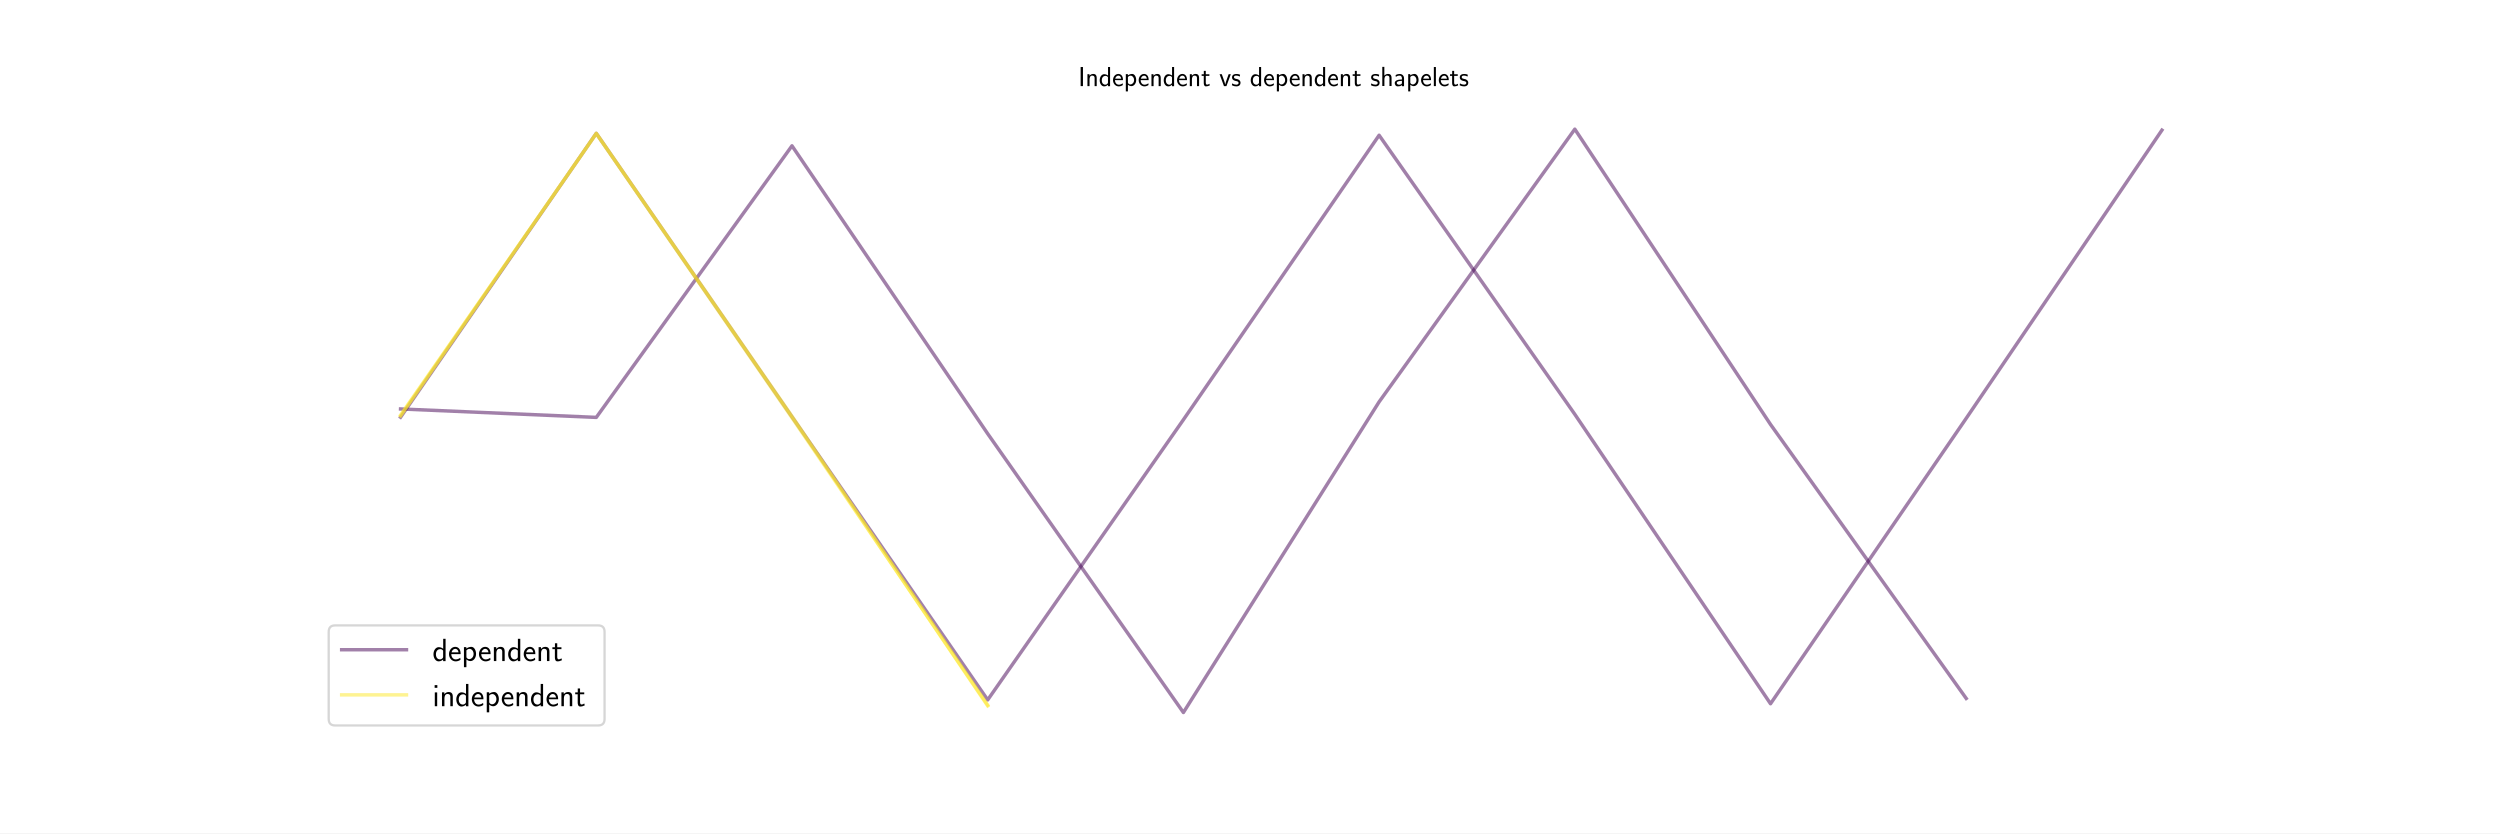
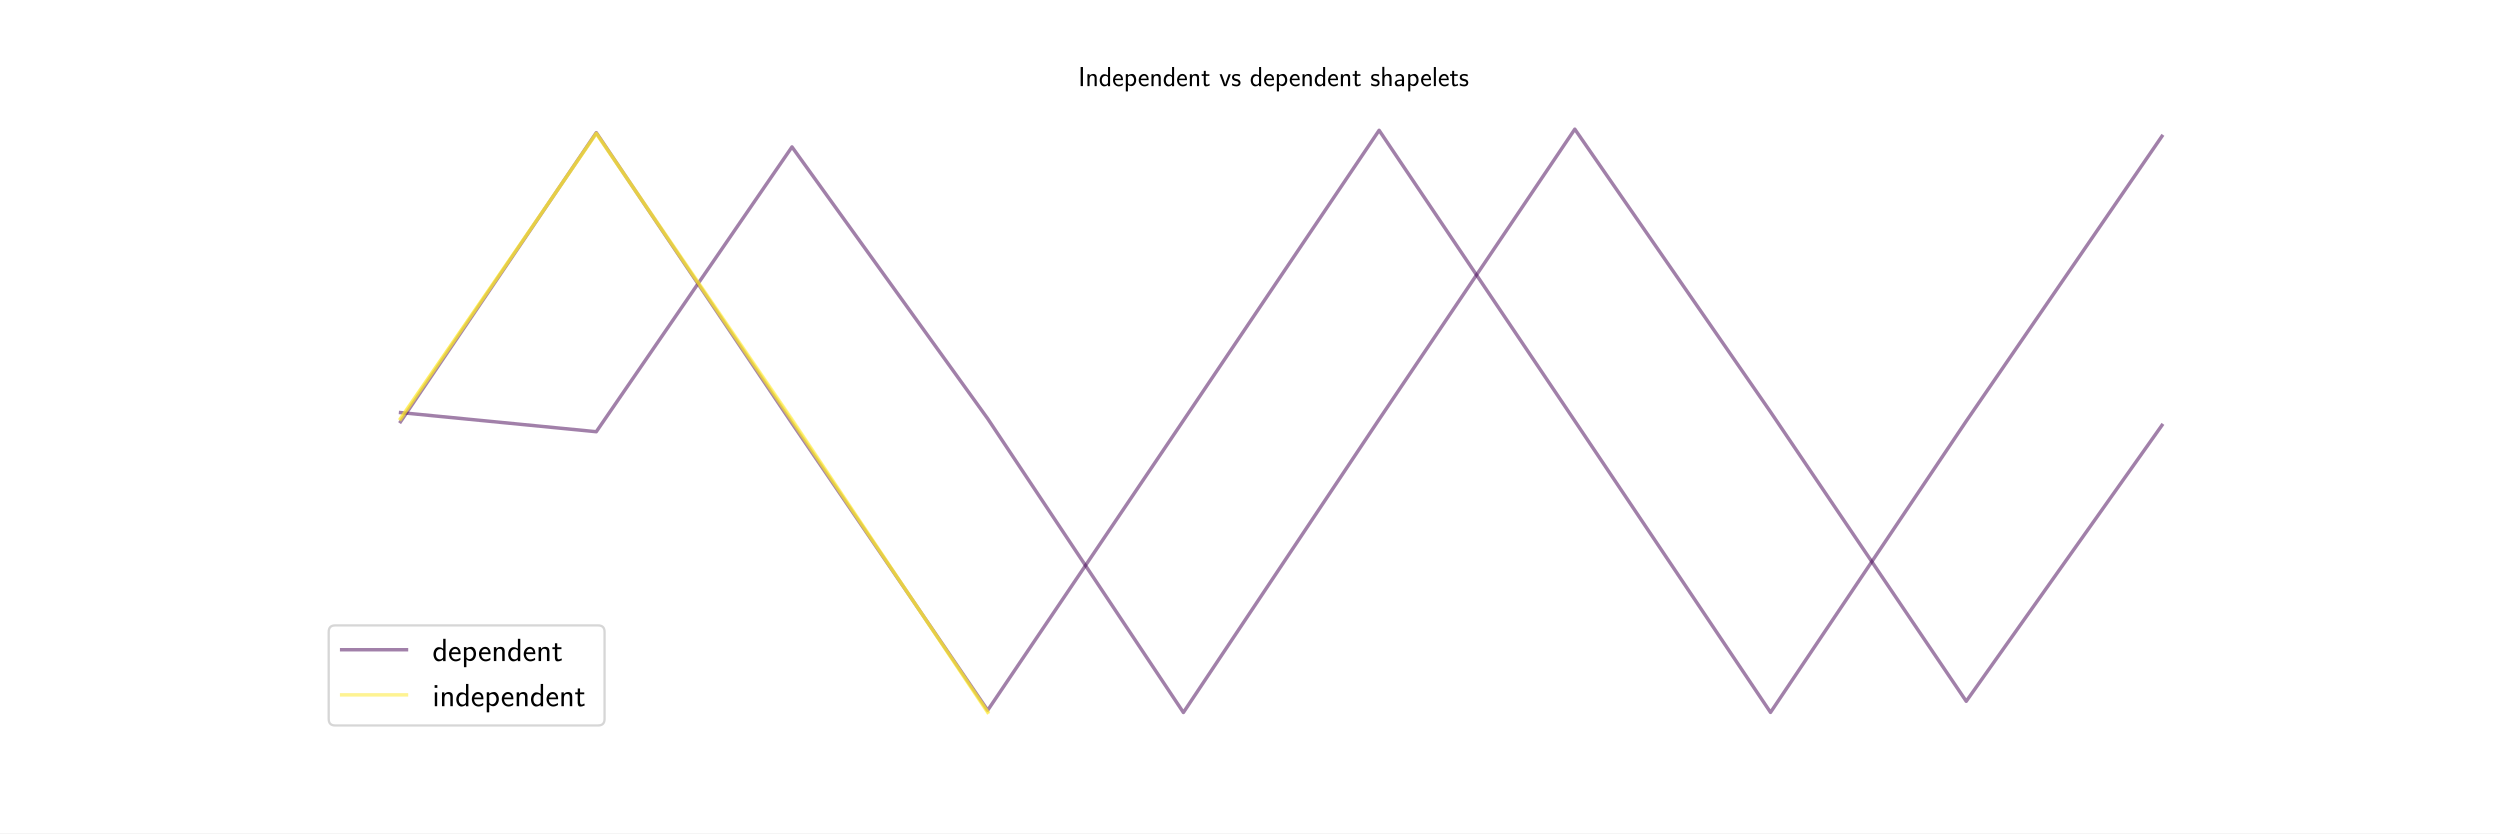
<svg xmlns="http://www.w3.org/2000/svg" xmlns:xlink="http://www.w3.org/1999/xlink" height="360pt" version="1.1" viewBox="0 0 1080 360" width="1080pt">
  <defs>
    <style type="text/css">
*{stroke-linecap:butt;stroke-linejoin:round;}
  </style>
  </defs>
  <g id="figure_1">
    <g id="patch_1">
      <path d="M 0 360  L 1080 360  L 1080 0  L 0 0  z " style="fill:#ffffff;" />
    </g>
    <g id="axes_1">
      <g id="line2d_1">
-         <path clip-path="url(#pe73c92bdcc)" d="M 173.045 180.234  L 257.591 57.61  L 342.136 180.084  L 426.682 302.358  L 511.227 181.32  L 595.773 58.429  L 680.318 178.975  L 764.864 304.01  L 849.409 180.71  L 933.955 56.224  " style="fill:none;opacity:0.5;stroke:#440154;stroke-linecap:square;stroke-width:1.5;" />
+         <path clip-path="url(#p090d84b86a)" d="M 173.045 178.237  L 257.591 186.502  L 342.136 63.474  L 426.682 180.864  L 511.227 307.794  L 595.773 181.171  L 680.318 55.8  L 764.864 177.941  L 849.409 302.948  L 933.955 183.733  " style="fill:none;opacity:0.5;stroke:#440154;stroke-linecap:square;stroke-width:1.5;" />
      </g>
      <g id="line2d_2">
-         <path clip-path="url(#pe73c92bdcc)" d="M 173.045 176.672  L 257.591 180.313  L 342.136 62.992  L 426.682 187.369  L 511.227 307.8  L 595.773 173.603  L 680.318 55.8  L 764.864 183.358  L 849.409 301.727  " style="fill:none;opacity:0.5;stroke:#440154;stroke-linecap:square;stroke-width:1.5;" />
+         <path clip-path="url(#p090d84b86a)" d="M 173.045 182.173  L 257.591 57.316  L 342.136 182.865  L 426.682 306.839  L 511.227 181.666  L 595.773 56.294  L 680.318 181.854  L 764.864 307.749  L 849.409 181.939  L 933.955 58.868  " style="fill:none;opacity:0.5;stroke:#440154;stroke-linecap:square;stroke-width:1.5;" />
      </g>
      <g id="line2d_3">
-         <path clip-path="url(#pe73c92bdcc)" d="M 173.045 179.705  L 257.591 57.557  L 342.136 179.797  L 426.682 304.944  " style="fill:none;opacity:0.5;stroke:#fde725;stroke-linecap:square;stroke-width:1.5;" />
+         <path clip-path="url(#p090d84b86a)" d="M 173.045 181.096  L 257.591 57.52  L 342.136 181.189  L 426.682 307.8  " style="fill:none;opacity:0.5;stroke:#fde725;stroke-linecap:square;stroke-width:1.5;" />
      </g>
      <g id="line2d_4">
-         <path clip-path="url(#pe73c92bdcc)" d="M 173.045 179.315  L 257.591 57.758  L 342.136 180.5  L 426.682 304.579  " style="fill:none;opacity:0.5;stroke:#fde725;stroke-linecap:square;stroke-width:1.5;" />
+         <path clip-path="url(#p090d84b86a)" d="M 173.045 180.701  L 257.591 57.724  L 342.136 181.9  L 426.682 307.43  " style="fill:none;opacity:0.5;stroke:#fde725;stroke-linecap:square;stroke-width:1.5;" />
      </g>
      <g id="text_1">
        <defs>
          <path d="M 17.094 69  L 8.703 69  L 8.703 0  L 17.094 0  z " id="CMSS17-73" />
          <path d="M 40.906 29.328  C 40.906 35.672 39.406 44 28.094 44  C 21.703 44 17.5 40.719 14.703 37.328  L 14.703 43.094  L 7.406 43.094  L 7.406 0  L 15 0  L 15 24.359  C 15 30.688 17.406 37.938 24.203 37.938  C 33 37.938 33.297 32 33.297 28.578  L 33.297 0  L 40.906 0  z " id="CMSS17-110" />
          <path d="M 40.797 69  L 33.406 69  L 33.406 38.094  C 30.297 40.672 25.203 43.062 19.594 43.062  C 10.5 43.062 3.297 33.297 3.297 21.047  C 3.297 8.781 10.406 -1 19.297 -1  C 26.203 -1 30.797 2.688 33.203 4.781  L 33.203 -0.203  L 40.797 -0.203  z M 33.203 13.062  C 33.203 11.672 33.203 10.203 30.094 7.531  C 28.094 5.859 25.703 5.078 23.406 5.078  C 18 5.078 10.906 9 10.906 20.938  C 10.906 33.344 18.906 37 24.406 37  C 28.094 37 31.094 35.219 33.203 32.266  z " id="CMSS17-100" />
          <path d="M 39.094 21.516  C 39.094 24.844 38.906 31.297 35.703 36.641  C 32.203 42.391 26.5 44 22.203 44  C 11.797 44 3 34.188 3 21.484  C 3 9.094 12.094 -1 23.594 -1  C 28.094 -1 33.594 0.297 38.594 3.875  C 38.594 4.281 38.406 6.469 38.297 6.562  C 38.297 6.766 38 9.844 38 10.25  C 33.203 6.359 27.703 5.078 23.703 5.078  C 17.297 5.078 10.406 10.422 10.094 21.516  z M 10.906 27  C 12.203 32.562 16.594 37.828 22.203 37.828  C 23.703 37.828 30.703 37.828 32.5 27  z " id="CMSS17-101" />
          <path d="M 15.094 5.203  C 18.406 2.016 22.906 -0.078 27.703 -0.078  C 37 -0.078 45 9.422 45 22.062  C 45 33.734 39 44 30.406 44  C 25.406 44 19.406 42.219 14.906 38.625  L 14.906 43.203  L 7.5 43.203  L 7.5 -19  L 15.094 -19  z M 15.094 32.812  C 15.906 34 19.297 37.734 24.797 37.734  C 31.797 37.734 37.406 30.625 37.406 22.062  C 37.406 12.297 30.594 6 23.906 6  C 21.906 6 19.797 6.484 17.797 8.172  C 15.094 10.531 15.094 12 15.094 13.391  z " id="CMSS17-112" />
          <path d="M 16.703 37  L 29.703 37  L 29.703 42.766  L 16.703 42.766  L 16.703 55  L 9.594 55  L 9.594 42.766  L 1.703 42.766  L 1.703 37  L 9.406 37  L 9.406 11.703  C 9.406 6 10.703 -1 17.297 -1  C 22.297 -1 26.906 0.391 31.297 2.688  L 29.703 8.562  C 27.297 6.469 24.406 5.266 21.297 5.266  C 16.906 5.266 16.703 10.875 16.703 13.375  z " id="CMSS17-116" />
          <path d="M 41.797 43  L 34 43  L 27.297 24.312  C 25.203 18.203 22.203 9.797 21.703 5.5  L 21.594 5.5  C 21.406 7.312 20.594 9.906 20.094 11.703  C 19.5 13.906 18.703 16.5 18.094 18.312  L 9.297 43  L 1.297 43  L 17.094 0  L 26 0  z " id="CMSS17-118" />
          <path d="M 32.203 41.047  C 26.297 43.859 21.703 43.859 18.703 43.859  C 11.594 43.859 3.094 41.375 3.094 31.297  C 3.094 21.234 14.094 19.031 17.094 18.422  C 21.703 17.531 26.797 16.531 26.797 11.562  C 26.797 5.266 19.594 5.266 18.297 5.266  C 14.297 5.266 8.797 6.359 3.797 9.969  L 2.594 3.281  C 8.297 0 13.797 -1 18.406 -1  C 30.703 -1 33.797 6.5 33.797 12.203  C 33.797 17.094 31 20.391 29.094 21.891  C 25.797 24.5 24.594 24.797 16.406 26.5  C 15 26.703 10.094 27.797 10.094 32.281  C 10.094 38 16.406 38 17.797 38  C 24.297 38 28.297 35.984 31 34.5  z " id="CMSS17-115" />
          <path d="M 40.906 29.547  C 40.906 35.812 39.406 44.062 28.094 44.062  C 21.797 44.062 17.703 40.984 14.797 37.609  L 14.797 69.5  L 7.406 69.5  L 7.406 0.5  L 15 0.5  L 15 24.578  C 15 30.828 17.406 38 24.203 38  C 33 38 33.297 32.125 33.297 28.734  L 33.297 0.5  L 40.906 0.5  z " id="CMSS17-104" />
          <path d="M 37.594 27.984  C 37.594 37.375 30.906 43.875 21.906 43.875  C 17.5 43.875 12.703 43.078 7.203 39.891  L 7.797 33.359  C 10.297 35.125 14.594 38 21.797 38  C 26.906 38 30 34.062 30 27.844  L 30 24  C 14 24 4 19.344 4 11.344  C 4 7.203 6.5 -1 14.797 -1  C 16.297 -1 24.406 -1 30.203 3.391  L 30.203 -0.297  L 37.594 -0.297  z M 30 12.75  C 30 10.953 30 8.562 27 6.781  C 24.406 5.078 21.094 5.078 19.703 5.078  C 14.703 5.078 11.297 7.984 11.297 11.625  C 11.297 18.922 26.906 18.922 30 18.922  z " id="CMSS17-97" />
          <path d="M 14.797 69  L 7.406 69  L 7.406 0  L 14.797 0  z " id="CMSS17-108" />
        </defs>
        <g transform="translate(465.7959 37.2)scale(0.12 -0.12)">
          <use transform="scale(0.996264)" xlink:href="#CMSS17-73" />
          <use transform="translate(25.78393 0)scale(0.996264)" xlink:href="#CMSS17-110" />
          <use transform="translate(73.98887 0)scale(0.996264)" xlink:href="#CMSS17-100" />
          <use transform="translate(122.1938 0)scale(0.996264)" xlink:href="#CMSS17-101" />
          <use transform="translate(163.8326 0)scale(0.996264)" xlink:href="#CMSS17-112" />
          <use transform="translate(214.64 0)scale(0.996264)" xlink:href="#CMSS17-101" />
          <use transform="translate(256.2788 0)scale(0.996264)" xlink:href="#CMSS17-110" />
          <use transform="translate(304.4838 0)scale(0.996264)" xlink:href="#CMSS17-100" />
          <use transform="translate(352.6887 0)scale(0.996264)" xlink:href="#CMSS17-101" />
          <use transform="translate(394.3275 0)scale(0.996264)" xlink:href="#CMSS17-110" />
          <use transform="translate(442.5325 0)scale(0.996264)" xlink:href="#CMSS17-116" />
          <use transform="translate(507.5932 0)scale(0.996264)" xlink:href="#CMSS17-118" />
          <use transform="translate(550.5933 0)scale(0.996264)" xlink:href="#CMSS17-115" />
          <use transform="translate(617.736 0)scale(0.996264)" xlink:href="#CMSS17-100" />
          <use transform="translate(665.9409 0)scale(0.996264)" xlink:href="#CMSS17-101" />
          <use transform="translate(707.5797 0)scale(0.996264)" xlink:href="#CMSS17-112" />
          <use transform="translate(758.3871 0)scale(0.996264)" xlink:href="#CMSS17-101" />
          <use transform="translate(800.0259 0)scale(0.996264)" xlink:href="#CMSS17-110" />
          <use transform="translate(848.2309 0)scale(0.996264)" xlink:href="#CMSS17-100" />
          <use transform="translate(896.4358 0)scale(0.996264)" xlink:href="#CMSS17-101" />
          <use transform="translate(938.0746 0)scale(0.996264)" xlink:href="#CMSS17-110" />
          <use transform="translate(986.2796 0)scale(0.996264)" xlink:href="#CMSS17-116" />
          <use transform="translate(1051.34 0)scale(0.996264)" xlink:href="#CMSS17-115" />
          <use transform="translate(1087.254 0)scale(0.996264)" xlink:href="#CMSS17-104" />
          <use transform="translate(1135.459 0)scale(0.996264)" xlink:href="#CMSS17-97" />
          <use transform="translate(1180.381 0)scale(0.996264)" xlink:href="#CMSS17-112" />
          <use transform="translate(1231.188 0)scale(0.996264)" xlink:href="#CMSS17-101" />
          <use transform="translate(1272.827 0)scale(0.996264)" xlink:href="#CMSS17-108" />
          <use transform="translate(1295.008 0)scale(0.996264)" xlink:href="#CMSS17-101" />
          <use transform="translate(1336.646 0)scale(0.996264)" xlink:href="#CMSS17-116" />
          <use transform="translate(1370.478 0)scale(0.996264)" xlink:href="#CMSS17-115" />
        </g>
      </g>
      <g id="legend_1">
        <g id="patch_2">
          <path d="M 144.8 313.4  L 258.369 313.4  Q 261.169 313.4 261.169 310.6  L 261.169 272.976  Q 261.169 270.176 258.369 270.176  L 144.8 270.176  Q 142 270.176 142 272.976  L 142 310.6  Q 142 313.4 144.8 313.4  z " style="fill:#ffffff;opacity:0.8;stroke:#cccccc;stroke-linejoin:miter;" />
        </g>
        <g id="line2d_5">
          <path d="M 147.6 280.676  L 175.6 280.676  " style="fill:none;opacity:0.5;stroke:#440154;stroke-linecap:square;stroke-width:1.5;" />
        </g>
        <g id="line2d_6" />
        <g id="text_2">
          <g transform="translate(186.8 285.5759)scale(0.14 -0.14)">
            <use transform="scale(0.996264)" xlink:href="#CMSS17-100" />
            <use transform="translate(48.20494 0)scale(0.996264)" xlink:href="#CMSS17-101" />
            <use transform="translate(89.84377 0)scale(0.996264)" xlink:href="#CMSS17-112" />
            <use transform="translate(140.6511 0)scale(0.996264)" xlink:href="#CMSS17-101" />
            <use transform="translate(182.29 0)scale(0.996264)" xlink:href="#CMSS17-110" />
            <use transform="translate(230.4949 0)scale(0.996264)" xlink:href="#CMSS17-100" />
            <use transform="translate(278.6999 0)scale(0.996264)" xlink:href="#CMSS17-101" />
            <use transform="translate(320.3387 0)scale(0.996264)" xlink:href="#CMSS17-110" />
            <use transform="translate(368.5436 0)scale(0.996264)" xlink:href="#CMSS17-116" />
          </g>
        </g>
        <g id="line2d_7">
          <path d="M 147.6 300.188  L 175.6 300.188  " style="fill:none;opacity:0.5;stroke:#fde725;stroke-linecap:square;stroke-width:1.5;" />
        </g>
        <g id="line2d_8" />
        <g id="text_3">
          <defs>
            <path d="M 15.297 65.359  L 6.906 65.359  L 6.906 57  L 15.297 57  z M 14.797 42.797  L 7.406 42.797  L 7.406 0  L 14.797 0  z " id="CMSS17-105" />
          </defs>
          <g transform="translate(186.8 305.088)scale(0.14 -0.14)">
            <use transform="scale(0.996264)" xlink:href="#CMSS17-105" />
            <use transform="translate(22.18072 0)scale(0.996264)" xlink:href="#CMSS17-110" />
            <use transform="translate(70.38567 0)scale(0.996264)" xlink:href="#CMSS17-100" />
            <use transform="translate(118.5906 0)scale(0.996264)" xlink:href="#CMSS17-101" />
            <use transform="translate(160.2294 0)scale(0.996264)" xlink:href="#CMSS17-112" />
            <use transform="translate(211.0368 0)scale(0.996264)" xlink:href="#CMSS17-101" />
            <use transform="translate(252.6756 0)scale(0.996264)" xlink:href="#CMSS17-110" />
            <use transform="translate(300.8806 0)scale(0.996264)" xlink:href="#CMSS17-100" />
            <use transform="translate(349.0855 0)scale(0.996264)" xlink:href="#CMSS17-101" />
            <use transform="translate(390.7243 0)scale(0.996264)" xlink:href="#CMSS17-110" />
            <use transform="translate(438.9293 0)scale(0.996264)" xlink:href="#CMSS17-116" />
          </g>
        </g>
      </g>
    </g>
  </g>
  <defs>
-     <clipPath id="pe73c92bdcc">
+     <clipPath id="p090d84b86a">
      <rect height="277.2" width="837" x="135" y="43.2" />
    </clipPath>
  </defs>
</svg>
